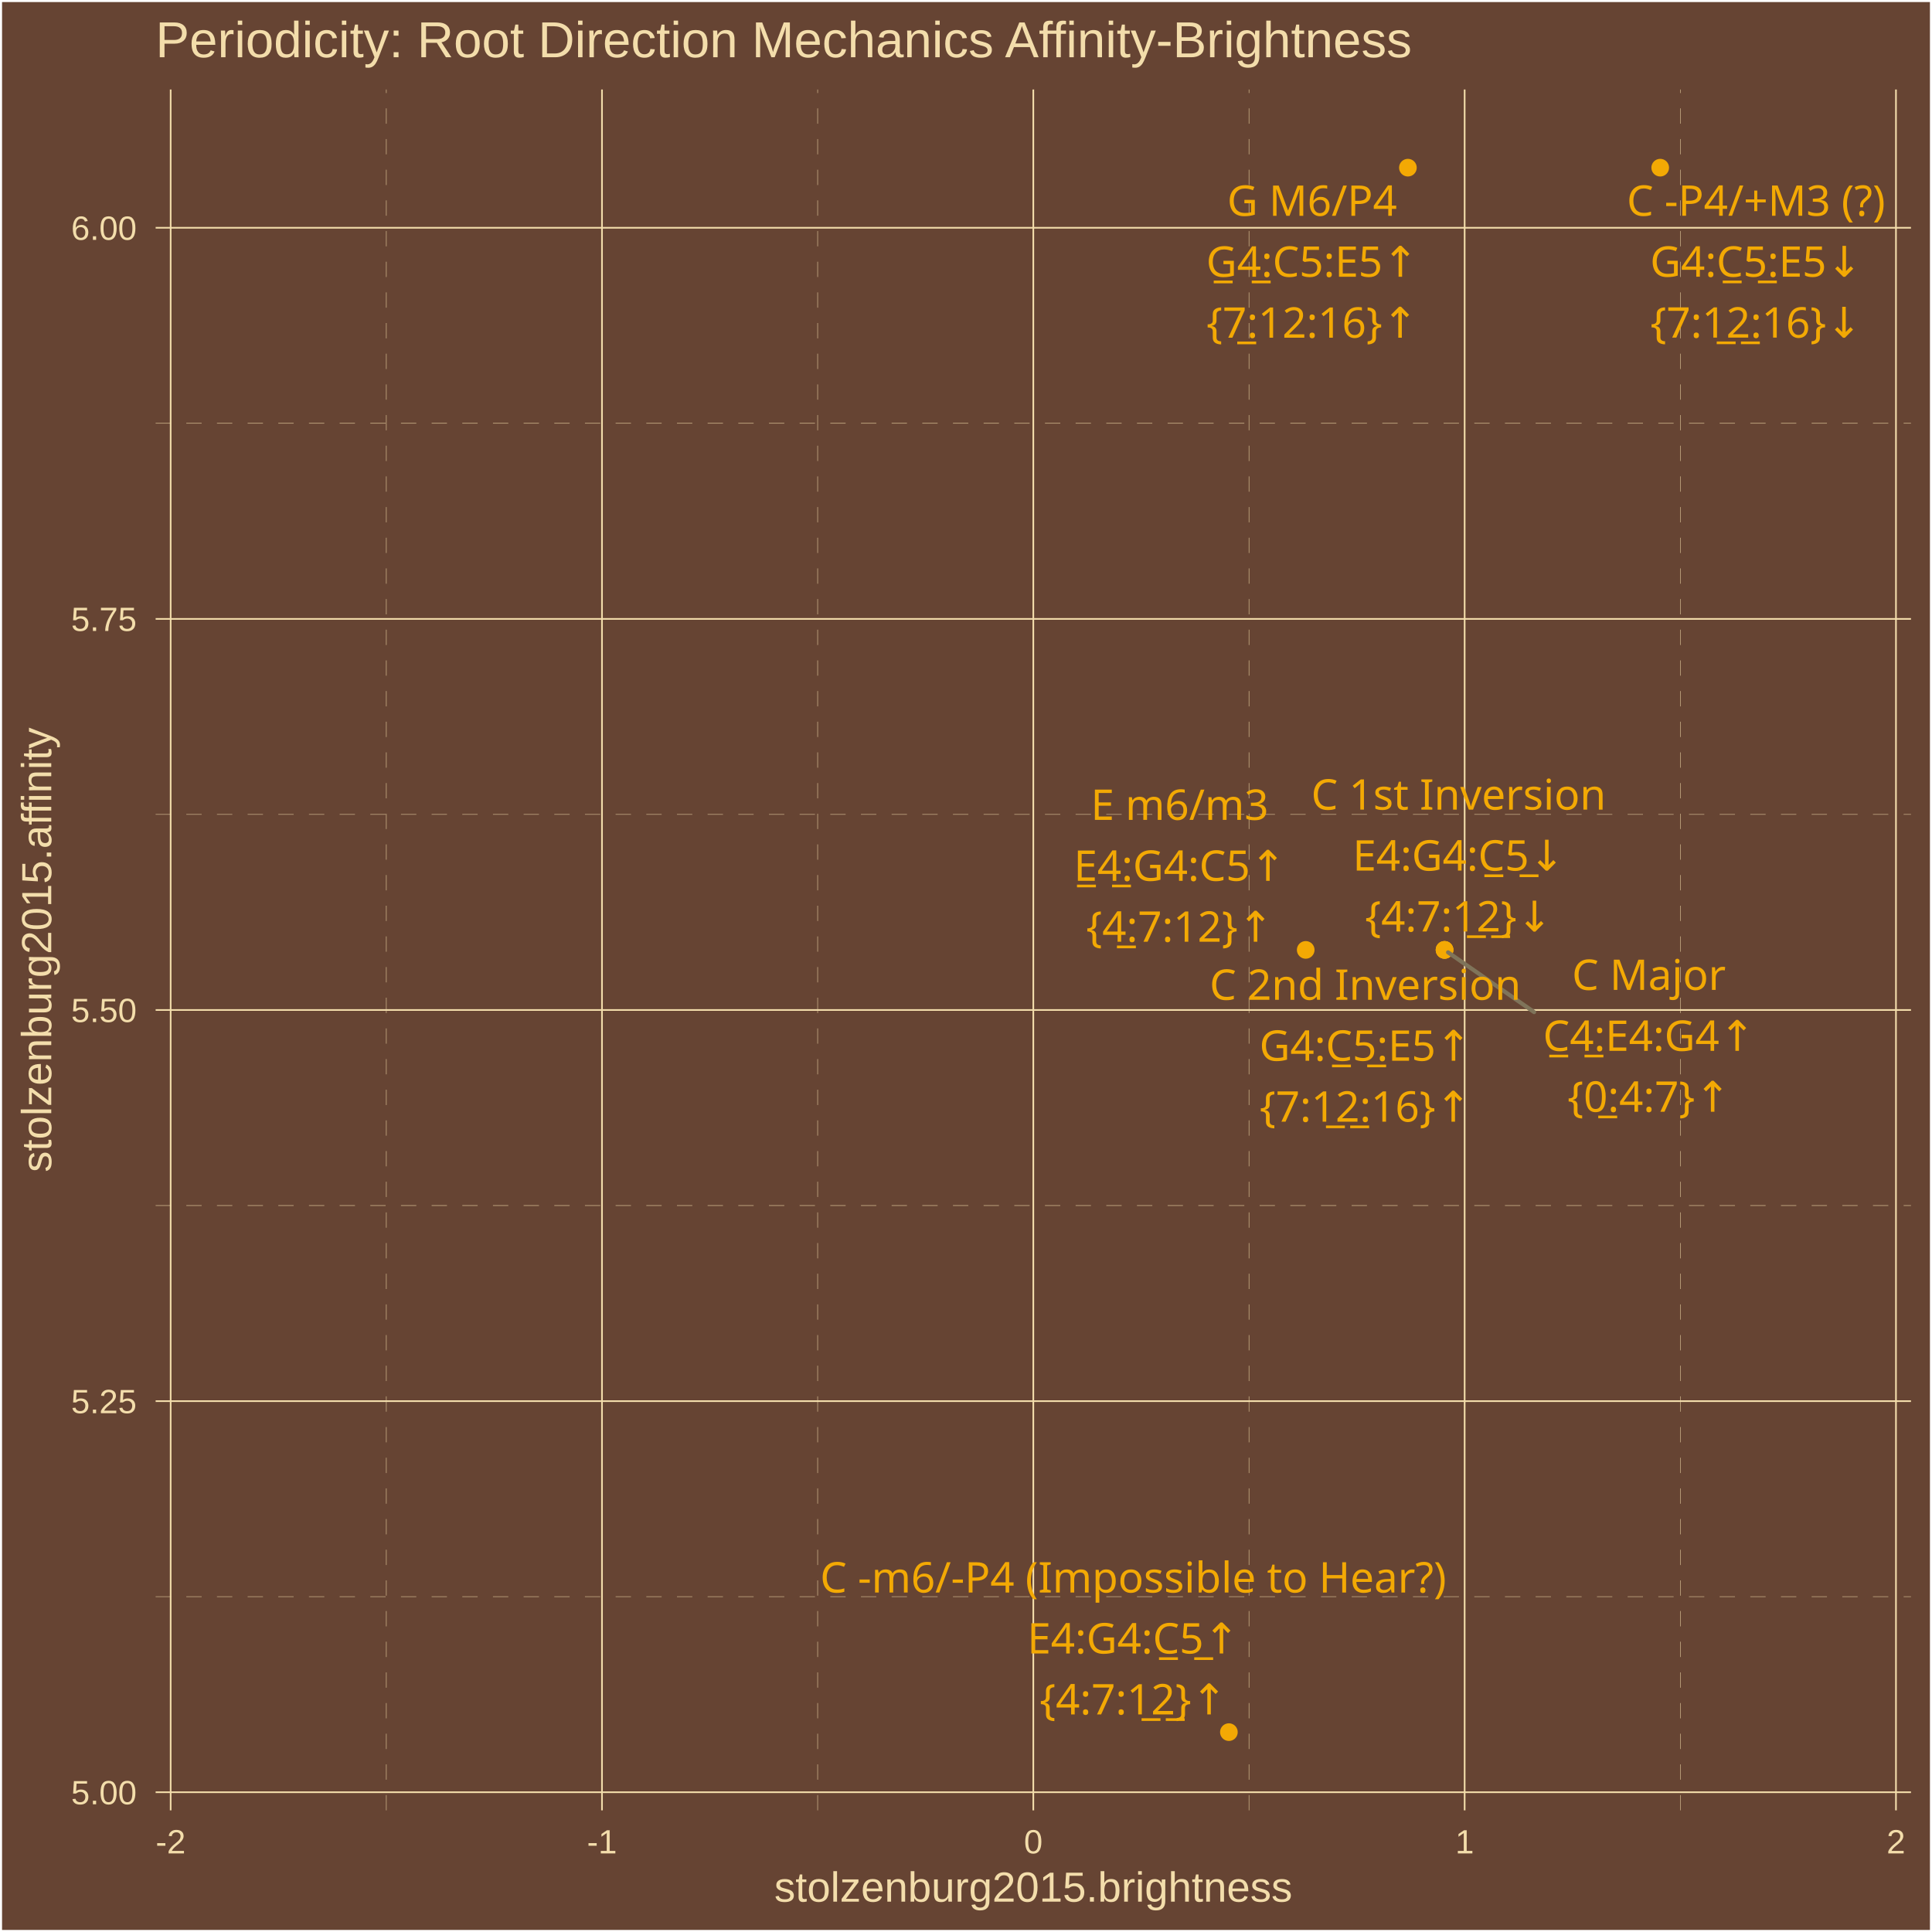
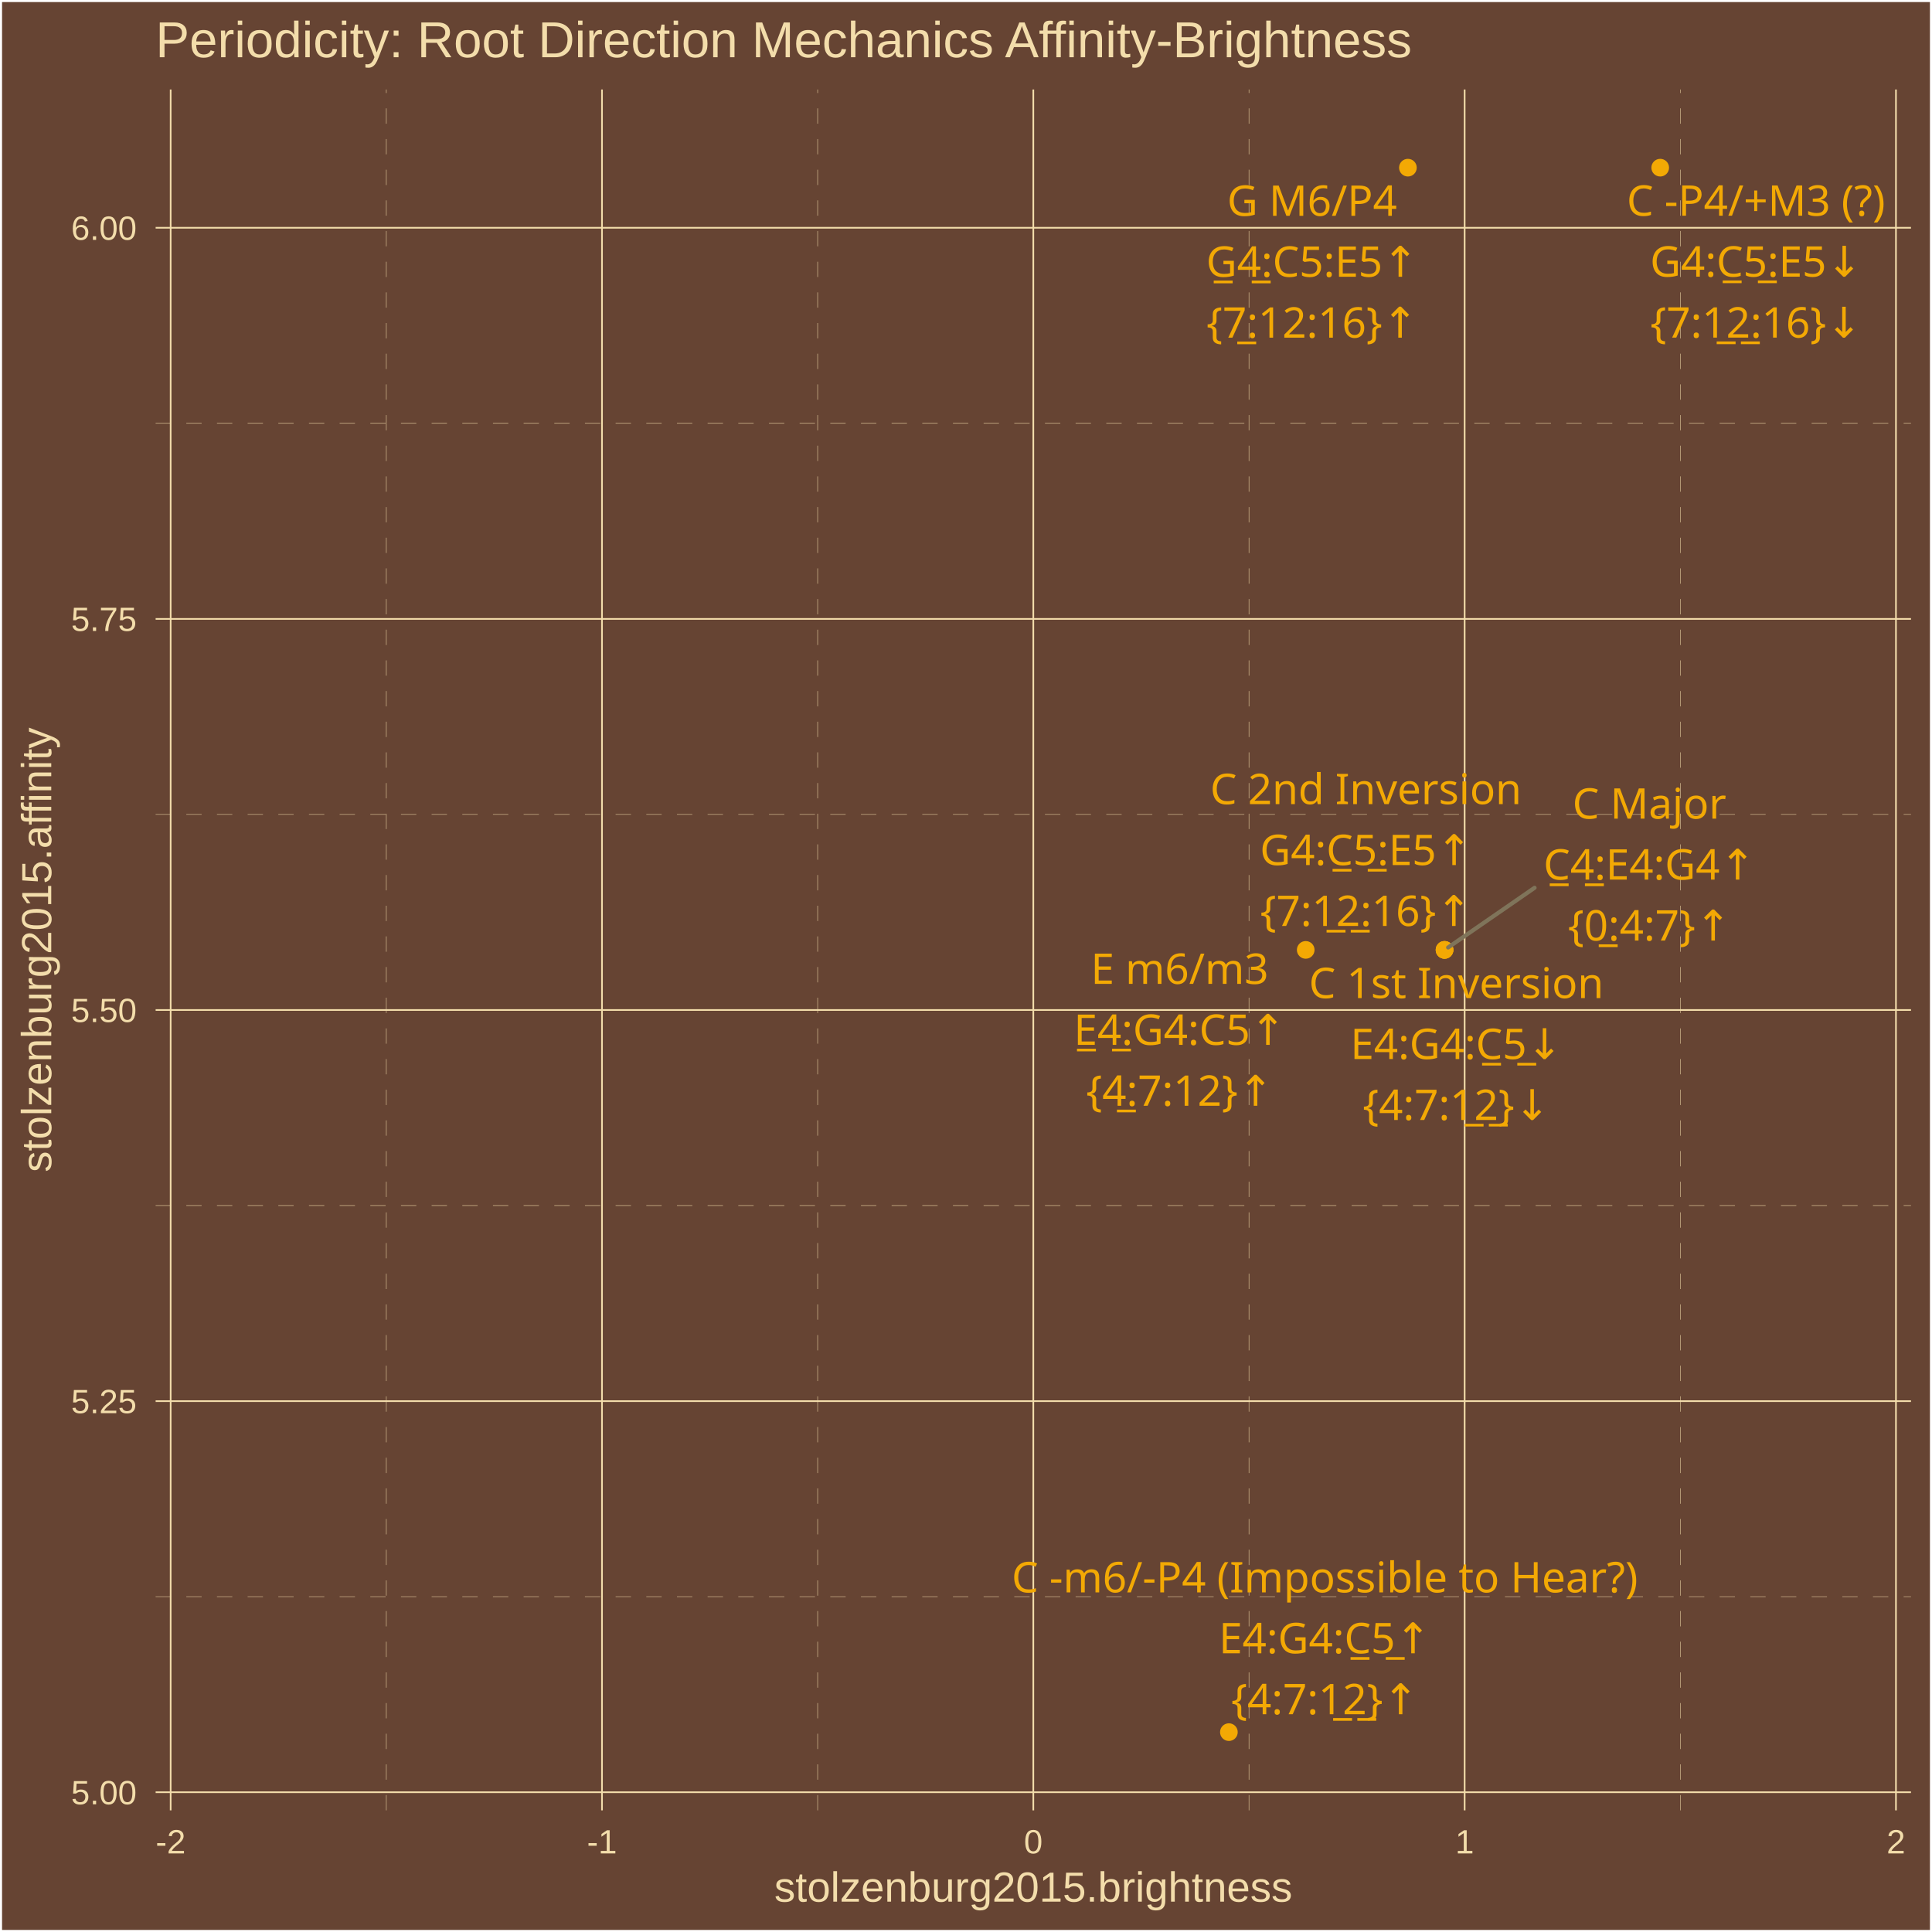
<svg xmlns="http://www.w3.org/2000/svg" class="svglite" width="504.00pt" height="504.00pt" viewBox="0 0 504.00 504.00">
  <defs>
    <style type="text/css">
    .svglite line, .svglite polyline, .svglite polygon, .svglite path, .svglite rect, .svglite circle {
      fill: none;
      stroke: #000000;
      stroke-linecap: round;
      stroke-linejoin: round;
      stroke-miterlimit: 10.00;
    }
    .svglite text {
      white-space: pre;
    }
  </style>
  </defs>
  <rect width="100%" height="100%" style="stroke: none; fill: #664433;" />
  <defs>
    <clipPath id="cpMC4wMHw1MDQuMDB8MC4wMHw1MDQuMDA=">
      <rect x="0.00" y="0.00" width="504.00" height="504.00" />
    </clipPath>
  </defs>
  <g clip-path="url(#cpMC4wMHw1MDQuMDB8MC4wMHw1MDQuMDA=)">
    <rect x="0.00" y="-0" width="504.00" height="504.00" style="stroke-width: 1.07; stroke: #FFFFFF; fill: #664433;" />
  </g>
  <defs>
    <clipPath id="cpNDAuNjB8NDk4LjUyfDIzLjM0fDQ3Mi4yNw==">
      <rect x="40.60" y="23.34" width="457.92" height="448.93" />
    </clipPath>
  </defs>
  <g clip-path="url(#cpNDAuNjB8NDk4LjUyfDIzLjM0fDQ3Mi4yNw==)">
    <rect x="40.60" y="23.34" width="457.92" height="448.93" style="stroke-width: 1.07; stroke: none; fill: #664433;" />
    <polyline points="40.60,416.52 498.52,416.52 " style="stroke-width: 0.11; stroke: #F3DDAB; stroke-dasharray: 4.00,4.00; stroke-linecap: butt;" />
    <polyline points="40.60,314.49 498.52,314.49 " style="stroke-width: 0.11; stroke: #F3DDAB; stroke-dasharray: 4.00,4.00; stroke-linecap: butt;" />
    <polyline points="40.60,212.46 498.52,212.46 " style="stroke-width: 0.11; stroke: #F3DDAB; stroke-dasharray: 4.00,4.00; stroke-linecap: butt;" />
    <polyline points="40.60,110.43 498.52,110.43 " style="stroke-width: 0.11; stroke: #F3DDAB; stroke-dasharray: 4.00,4.00; stroke-linecap: butt;" />
    <polyline points="100.78,472.27 100.78,23.34 " style="stroke-width: 0.11; stroke: #F3DDAB; stroke-dasharray: 4.00,4.00; stroke-linecap: butt;" />
    <polyline points="213.30,472.27 213.30,23.34 " style="stroke-width: 0.11; stroke: #F3DDAB; stroke-dasharray: 4.00,4.00; stroke-linecap: butt;" />
    <polyline points="325.82,472.27 325.82,23.34 " style="stroke-width: 0.11; stroke: #F3DDAB; stroke-dasharray: 4.00,4.00; stroke-linecap: butt;" />
    <polyline points="438.34,472.27 438.34,23.34 " style="stroke-width: 0.11; stroke: #F3DDAB; stroke-dasharray: 4.00,4.00; stroke-linecap: butt;" />
    <polyline points="40.60,467.54 498.52,467.54 " style="stroke-width: 0.43; stroke: #F3DDAB; stroke-linecap: butt;" />
    <polyline points="40.60,365.51 498.52,365.51 " style="stroke-width: 0.43; stroke: #F3DDAB; stroke-linecap: butt;" />
    <polyline points="40.60,263.48 498.52,263.48 " style="stroke-width: 0.43; stroke: #F3DDAB; stroke-linecap: butt;" />
    <polyline points="40.60,161.45 498.52,161.45 " style="stroke-width: 0.43; stroke: #F3DDAB; stroke-linecap: butt;" />
    <polyline points="40.60,59.42 498.52,59.42 " style="stroke-width: 0.43; stroke: #F3DDAB; stroke-linecap: butt;" />
    <polyline points="44.52,472.27 44.52,23.34 " style="stroke-width: 0.43; stroke: #F3DDAB; stroke-linecap: butt;" />
    <polyline points="157.04,472.27 157.04,23.34 " style="stroke-width: 0.43; stroke: #F3DDAB; stroke-linecap: butt;" />
    <polyline points="269.56,472.27 269.56,23.34 " style="stroke-width: 0.43; stroke: #F3DDAB; stroke-linecap: butt;" />
    <polyline points="382.08,472.27 382.08,23.34 " style="stroke-width: 0.43; stroke: #F3DDAB; stroke-linecap: butt;" />
    <polyline points="494.60,472.27 494.60,23.34 " style="stroke-width: 0.43; stroke: #F3DDAB; stroke-linecap: butt;" />
    <circle cx="376.84" cy="247.80" r="1.95" style="stroke-width: 0.71; stroke: #F3A904; fill: #F3A904;" />
    <circle cx="340.62" cy="247.80" r="1.95" style="stroke-width: 0.71; stroke: #F3A904; fill: #F3A904;" />
    <circle cx="376.84" cy="247.80" r="1.95" style="stroke-width: 0.71; stroke: #F3A904; fill: #F3A904;" />
    <circle cx="367.28" cy="43.74" r="1.95" style="stroke-width: 0.71; stroke: #F3A904; fill: #F3A904;" />
    <circle cx="376.84" cy="247.80" r="1.95" style="stroke-width: 0.71; stroke: #F3A904; fill: #F3A904;" />
    <circle cx="433.10" cy="43.74" r="1.95" style="stroke-width: 0.71; stroke: #F3A904; fill: #F3A904;" />
    <circle cx="320.58" cy="451.86" r="1.95" style="stroke-width: 0.71; stroke: #F3A904; fill: #F3A904;" />
-     <line x1="400.20" y1="264.02" x2="377.76" y2="248.44" style="stroke-width: 1.07; stroke: #7F745A;" />
-     <text x="430.15" y="258.24" text-anchor="middle" style="font-size: 11.04px;fill: #F3A904; font-family: &quot;Arial Unicode MS&quot;;" textLength="38.61px" lengthAdjust="spacingAndGlyphs">C Major</text>
-     <text x="430.15" y="274.14" text-anchor="middle" style="font-size: 11.04px;fill: #F3A904; font-family: &quot;Arial Unicode MS&quot;;" textLength="56.30px" lengthAdjust="spacingAndGlyphs">C̲4̲:E4:G4↑</text>
-     <text x="430.15" y="290.03" text-anchor="middle" style="font-size: 11.04px;fill: #F3A904; font-family: &quot;Arial Unicode MS&quot;;" textLength="39.77px" lengthAdjust="spacingAndGlyphs">{0̲:4:7}↑</text>
-     <text x="307.74" y="213.88" text-anchor="middle" style="font-size: 11.04px;fill: #F3A904; font-family: &quot;Arial Unicode MS&quot;;" textLength="44.14px" lengthAdjust="spacingAndGlyphs">E m6/m3</text>
-     <text x="307.74" y="229.78" text-anchor="middle" style="font-size: 11.04px;fill: #F3A904; font-family: &quot;Arial Unicode MS&quot;;" textLength="56.30px" lengthAdjust="spacingAndGlyphs">E̲4̲:G4:C5↑</text>
-     <text x="307.74" y="245.67" text-anchor="middle" style="font-size: 11.04px;fill: #F3A904; font-family: &quot;Arial Unicode MS&quot;;" textLength="45.91px" lengthAdjust="spacingAndGlyphs">{4̲:7:12}↑</text>
-     <text x="380.50" y="211.21" text-anchor="middle" style="font-size: 11.04px;fill: #F3A904; font-family: &quot;Arial Unicode MS&quot;;" textLength="73.57px" lengthAdjust="spacingAndGlyphs">C 1st Inversion</text>
-     <text x="380.50" y="227.11" text-anchor="middle" style="font-size: 11.04px;fill: #F3A904; font-family: &quot;Arial Unicode MS&quot;;" textLength="56.30px" lengthAdjust="spacingAndGlyphs">E4:G4:C̲5̲↓</text>
-     <text x="380.50" y="243.00" text-anchor="middle" style="font-size: 11.04px;fill: #F3A904; font-family: &quot;Arial Unicode MS&quot;;" textLength="45.91px" lengthAdjust="spacingAndGlyphs">{4:7:1̲2̲}↓</text>
+     <line x1="400.32" y1="231.60" x2="377.77" y2="247.17" style="stroke-width: 1.07; stroke: #7F745A;" />
+     <text x="430.27" y="213.56" text-anchor="middle" style="font-size: 11.04px;fill: #F3A904; font-family: &quot;Arial Unicode MS&quot;;" textLength="38.61px" lengthAdjust="spacingAndGlyphs">C Major</text>
+     <text x="430.27" y="229.46" text-anchor="middle" style="font-size: 11.04px;fill: #F3A904; font-family: &quot;Arial Unicode MS&quot;;" textLength="56.30px" lengthAdjust="spacingAndGlyphs">C̲4̲:E4:G4↑</text>
+     <text x="430.27" y="245.36" text-anchor="middle" style="font-size: 11.04px;fill: #F3A904; font-family: &quot;Arial Unicode MS&quot;;" textLength="39.77px" lengthAdjust="spacingAndGlyphs">{0̲:4:7}↑</text>
+     <text x="307.74" y="256.67" text-anchor="middle" style="font-size: 11.04px;fill: #F3A904; font-family: &quot;Arial Unicode MS&quot;;" textLength="44.14px" lengthAdjust="spacingAndGlyphs">E m6/m3</text>
+     <text x="307.74" y="272.57" text-anchor="middle" style="font-size: 11.04px;fill: #F3A904; font-family: &quot;Arial Unicode MS&quot;;" textLength="56.30px" lengthAdjust="spacingAndGlyphs">E̲4̲:G4:C5↑</text>
+     <text x="307.74" y="288.47" text-anchor="middle" style="font-size: 11.04px;fill: #F3A904; font-family: &quot;Arial Unicode MS&quot;;" textLength="45.91px" lengthAdjust="spacingAndGlyphs">{4̲:7:12}↑</text>
+     <text x="379.90" y="260.38" text-anchor="middle" style="font-size: 11.04px;fill: #F3A904; font-family: &quot;Arial Unicode MS&quot;;" textLength="73.57px" lengthAdjust="spacingAndGlyphs">C 1st Inversion</text>
+     <text x="379.90" y="276.27" text-anchor="middle" style="font-size: 11.04px;fill: #F3A904; font-family: &quot;Arial Unicode MS&quot;;" textLength="56.30px" lengthAdjust="spacingAndGlyphs">E4:G4:C̲5̲↓</text>
+     <text x="379.90" y="292.17" text-anchor="middle" style="font-size: 11.04px;fill: #F3A904; font-family: &quot;Arial Unicode MS&quot;;" textLength="45.91px" lengthAdjust="spacingAndGlyphs">{4:7:1̲2̲}↓</text>
    <text x="342.29" y="56.30" text-anchor="middle" style="font-size: 11.04px;fill: #F3A904; font-family: &quot;Arial Unicode MS&quot;;" textLength="43.53px" lengthAdjust="spacingAndGlyphs">G M6/P4</text>
    <text x="342.29" y="72.20" text-anchor="middle" style="font-size: 11.04px;fill: #F3A904; font-family: &quot;Arial Unicode MS&quot;;" textLength="56.30px" lengthAdjust="spacingAndGlyphs">G̲4̲:C5:E5↑</text>
-     <text x="342.29" y="88.10" text-anchor="middle" style="font-size: 11.04px;fill: #F3A904; font-family: &quot;Arial Unicode MS&quot;;" textLength="52.04px" lengthAdjust="spacingAndGlyphs">{7̲:12:16}↑</text>
-     <text x="356.16" y="260.82" text-anchor="middle" style="font-size: 11.04px;fill: #F3A904; font-family: &quot;Arial Unicode MS&quot;;" textLength="77.26px" lengthAdjust="spacingAndGlyphs">C 2nd Inversion</text>
-     <text x="356.16" y="276.72" text-anchor="middle" style="font-size: 11.04px;fill: #F3A904; font-family: &quot;Arial Unicode MS&quot;;" textLength="56.30px" lengthAdjust="spacingAndGlyphs">G4:C̲5̲:E5↑</text>
-     <text x="356.16" y="292.61" text-anchor="middle" style="font-size: 11.04px;fill: #F3A904; font-family: &quot;Arial Unicode MS&quot;;" textLength="52.04px" lengthAdjust="spacingAndGlyphs">{7:1̲2̲:16}↑</text>
-     <text x="458.09" y="56.29" text-anchor="middle" style="font-size: 11.04px;fill: #F3A904; font-family: &quot;Arial Unicode MS&quot;;" textLength="69.57px" lengthAdjust="spacingAndGlyphs">C -P4/+M3 (?)</text>
-     <text x="458.09" y="72.19" text-anchor="middle" style="font-size: 11.04px;fill: #F3A904; font-family: &quot;Arial Unicode MS&quot;;" textLength="56.30px" lengthAdjust="spacingAndGlyphs">G4:C̲5̲:E5↓</text>
-     <text x="458.09" y="88.08" text-anchor="middle" style="font-size: 11.04px;fill: #F3A904; font-family: &quot;Arial Unicode MS&quot;;" textLength="52.04px" lengthAdjust="spacingAndGlyphs">{7:1̲2̲:16}↓</text>
-     <text x="295.62" y="415.44" text-anchor="middle" style="font-size: 11.04px;fill: #F3A904; font-family: &quot;Arial Unicode MS&quot;;" textLength="158.76px" lengthAdjust="spacingAndGlyphs">C -m6/-P4 (Impossible to Hear?)</text>
-     <text x="295.62" y="431.34" text-anchor="middle" style="font-size: 11.04px;fill: #F3A904; font-family: &quot;Arial Unicode MS&quot;;" textLength="56.30px" lengthAdjust="spacingAndGlyphs">E4:G4:C̲5̲↑</text>
-     <text x="295.62" y="447.24" text-anchor="middle" style="font-size: 11.04px;fill: #F3A904; font-family: &quot;Arial Unicode MS&quot;;" textLength="45.91px" lengthAdjust="spacingAndGlyphs">{4:7:1̲2̲}↑</text>
+     <text x="342.29" y="88.09" text-anchor="middle" style="font-size: 11.04px;fill: #F3A904; font-family: &quot;Arial Unicode MS&quot;;" textLength="52.04px" lengthAdjust="spacingAndGlyphs">{7̲:12:16}↑</text>
+     <text x="356.31" y="209.77" text-anchor="middle" style="font-size: 11.04px;fill: #F3A904; font-family: &quot;Arial Unicode MS&quot;;" textLength="77.26px" lengthAdjust="spacingAndGlyphs">C 2nd Inversion</text>
+     <text x="356.31" y="225.67" text-anchor="middle" style="font-size: 11.04px;fill: #F3A904; font-family: &quot;Arial Unicode MS&quot;;" textLength="56.30px" lengthAdjust="spacingAndGlyphs">G4:C̲5̲:E5↑</text>
+     <text x="356.31" y="241.56" text-anchor="middle" style="font-size: 11.04px;fill: #F3A904; font-family: &quot;Arial Unicode MS&quot;;" textLength="52.04px" lengthAdjust="spacingAndGlyphs">{7:1̲2̲:16}↑</text>
+     <text x="458.08" y="56.28" text-anchor="middle" style="font-size: 11.04px;fill: #F3A904; font-family: &quot;Arial Unicode MS&quot;;" textLength="69.57px" lengthAdjust="spacingAndGlyphs">C -P4/+M3 (?)</text>
+     <text x="458.08" y="72.17" text-anchor="middle" style="font-size: 11.04px;fill: #F3A904; font-family: &quot;Arial Unicode MS&quot;;" textLength="56.30px" lengthAdjust="spacingAndGlyphs">G4:C̲5̲:E5↓</text>
+     <text x="458.08" y="88.07" text-anchor="middle" style="font-size: 11.04px;fill: #F3A904; font-family: &quot;Arial Unicode MS&quot;;" textLength="52.04px" lengthAdjust="spacingAndGlyphs">{7:1̲2̲:16}↓</text>
+     <text x="345.59" y="415.40" text-anchor="middle" style="font-size: 11.04px;fill: #F3A904; font-family: &quot;Arial Unicode MS&quot;;" textLength="158.76px" lengthAdjust="spacingAndGlyphs">C -m6/-P4 (Impossible to Hear?)</text>
+     <text x="345.59" y="431.29" text-anchor="middle" style="font-size: 11.04px;fill: #F3A904; font-family: &quot;Arial Unicode MS&quot;;" textLength="56.30px" lengthAdjust="spacingAndGlyphs">E4:G4:C̲5̲↑</text>
+     <text x="345.59" y="447.19" text-anchor="middle" style="font-size: 11.04px;fill: #F3A904; font-family: &quot;Arial Unicode MS&quot;;" textLength="45.91px" lengthAdjust="spacingAndGlyphs">{4:7:1̲2̲}↑</text>
  </g>
  <g clip-path="url(#cpMC4wMHw1MDQuMDB8MC4wMHw1MDQuMDA=)">
    <text x="35.67" y="470.69" text-anchor="end" style="font-size: 8.80px;fill: #F3DDAB; font-family: &quot;Arial&quot;;" textLength="17.13px" lengthAdjust="spacingAndGlyphs">5.00</text>
    <text x="35.67" y="368.66" text-anchor="end" style="font-size: 8.80px;fill: #F3DDAB; font-family: &quot;Arial&quot;;" textLength="17.13px" lengthAdjust="spacingAndGlyphs">5.25</text>
    <text x="35.67" y="266.63" text-anchor="end" style="font-size: 8.80px;fill: #F3DDAB; font-family: &quot;Arial&quot;;" textLength="17.13px" lengthAdjust="spacingAndGlyphs">5.50</text>
    <text x="35.67" y="164.60" text-anchor="end" style="font-size: 8.80px;fill: #F3DDAB; font-family: &quot;Arial&quot;;" textLength="17.13px" lengthAdjust="spacingAndGlyphs">5.75</text>
    <text x="35.67" y="62.57" text-anchor="end" style="font-size: 8.80px;fill: #F3DDAB; font-family: &quot;Arial&quot;;" textLength="17.13px" lengthAdjust="spacingAndGlyphs">6.00</text>
    <text x="44.52" y="483.50" text-anchor="middle" style="font-size: 8.80px;fill: #F3DDAB; font-family: &quot;Arial&quot;;" textLength="7.83px" lengthAdjust="spacingAndGlyphs">-2</text>
    <text x="157.04" y="483.50" text-anchor="middle" style="font-size: 8.80px;fill: #F3DDAB; font-family: &quot;Arial&quot;;" textLength="7.83px" lengthAdjust="spacingAndGlyphs">-1</text>
    <text x="269.56" y="483.50" text-anchor="middle" style="font-size: 8.80px;fill: #F3DDAB; font-family: &quot;Arial&quot;;" textLength="4.90px" lengthAdjust="spacingAndGlyphs">0</text>
    <text x="382.08" y="483.50" text-anchor="middle" style="font-size: 8.80px;fill: #F3DDAB; font-family: &quot;Arial&quot;;" textLength="4.90px" lengthAdjust="spacingAndGlyphs">1</text>
    <text x="494.60" y="483.50" text-anchor="middle" style="font-size: 8.80px;fill: #F3DDAB; font-family: &quot;Arial&quot;;" textLength="4.90px" lengthAdjust="spacingAndGlyphs">2</text>
    <text x="269.56" y="496.09" text-anchor="middle" style="font-size: 11.00px;fill: #F3DDAB; font-family: &quot;Arial&quot;;" textLength="135.17px" lengthAdjust="spacingAndGlyphs">stolzenburg2015.brightness</text>
    <text transform="translate(13.37,247.80) rotate(-90)" text-anchor="middle" style="font-size: 11.00px;fill: #F3DDAB; font-family: &quot;Arial&quot;;" textLength="116.19px" lengthAdjust="spacingAndGlyphs">stolzenburg2015.affinity</text>
    <text x="40.60" y="14.94" style="font-size: 13.20px;fill: #F3DDAB; font-family: &quot;Arial&quot;;" textLength="328.44px" lengthAdjust="spacingAndGlyphs">Periodicity: Root Direction Mechanics Affinity-Brightness</text>
  </g>
</svg>
